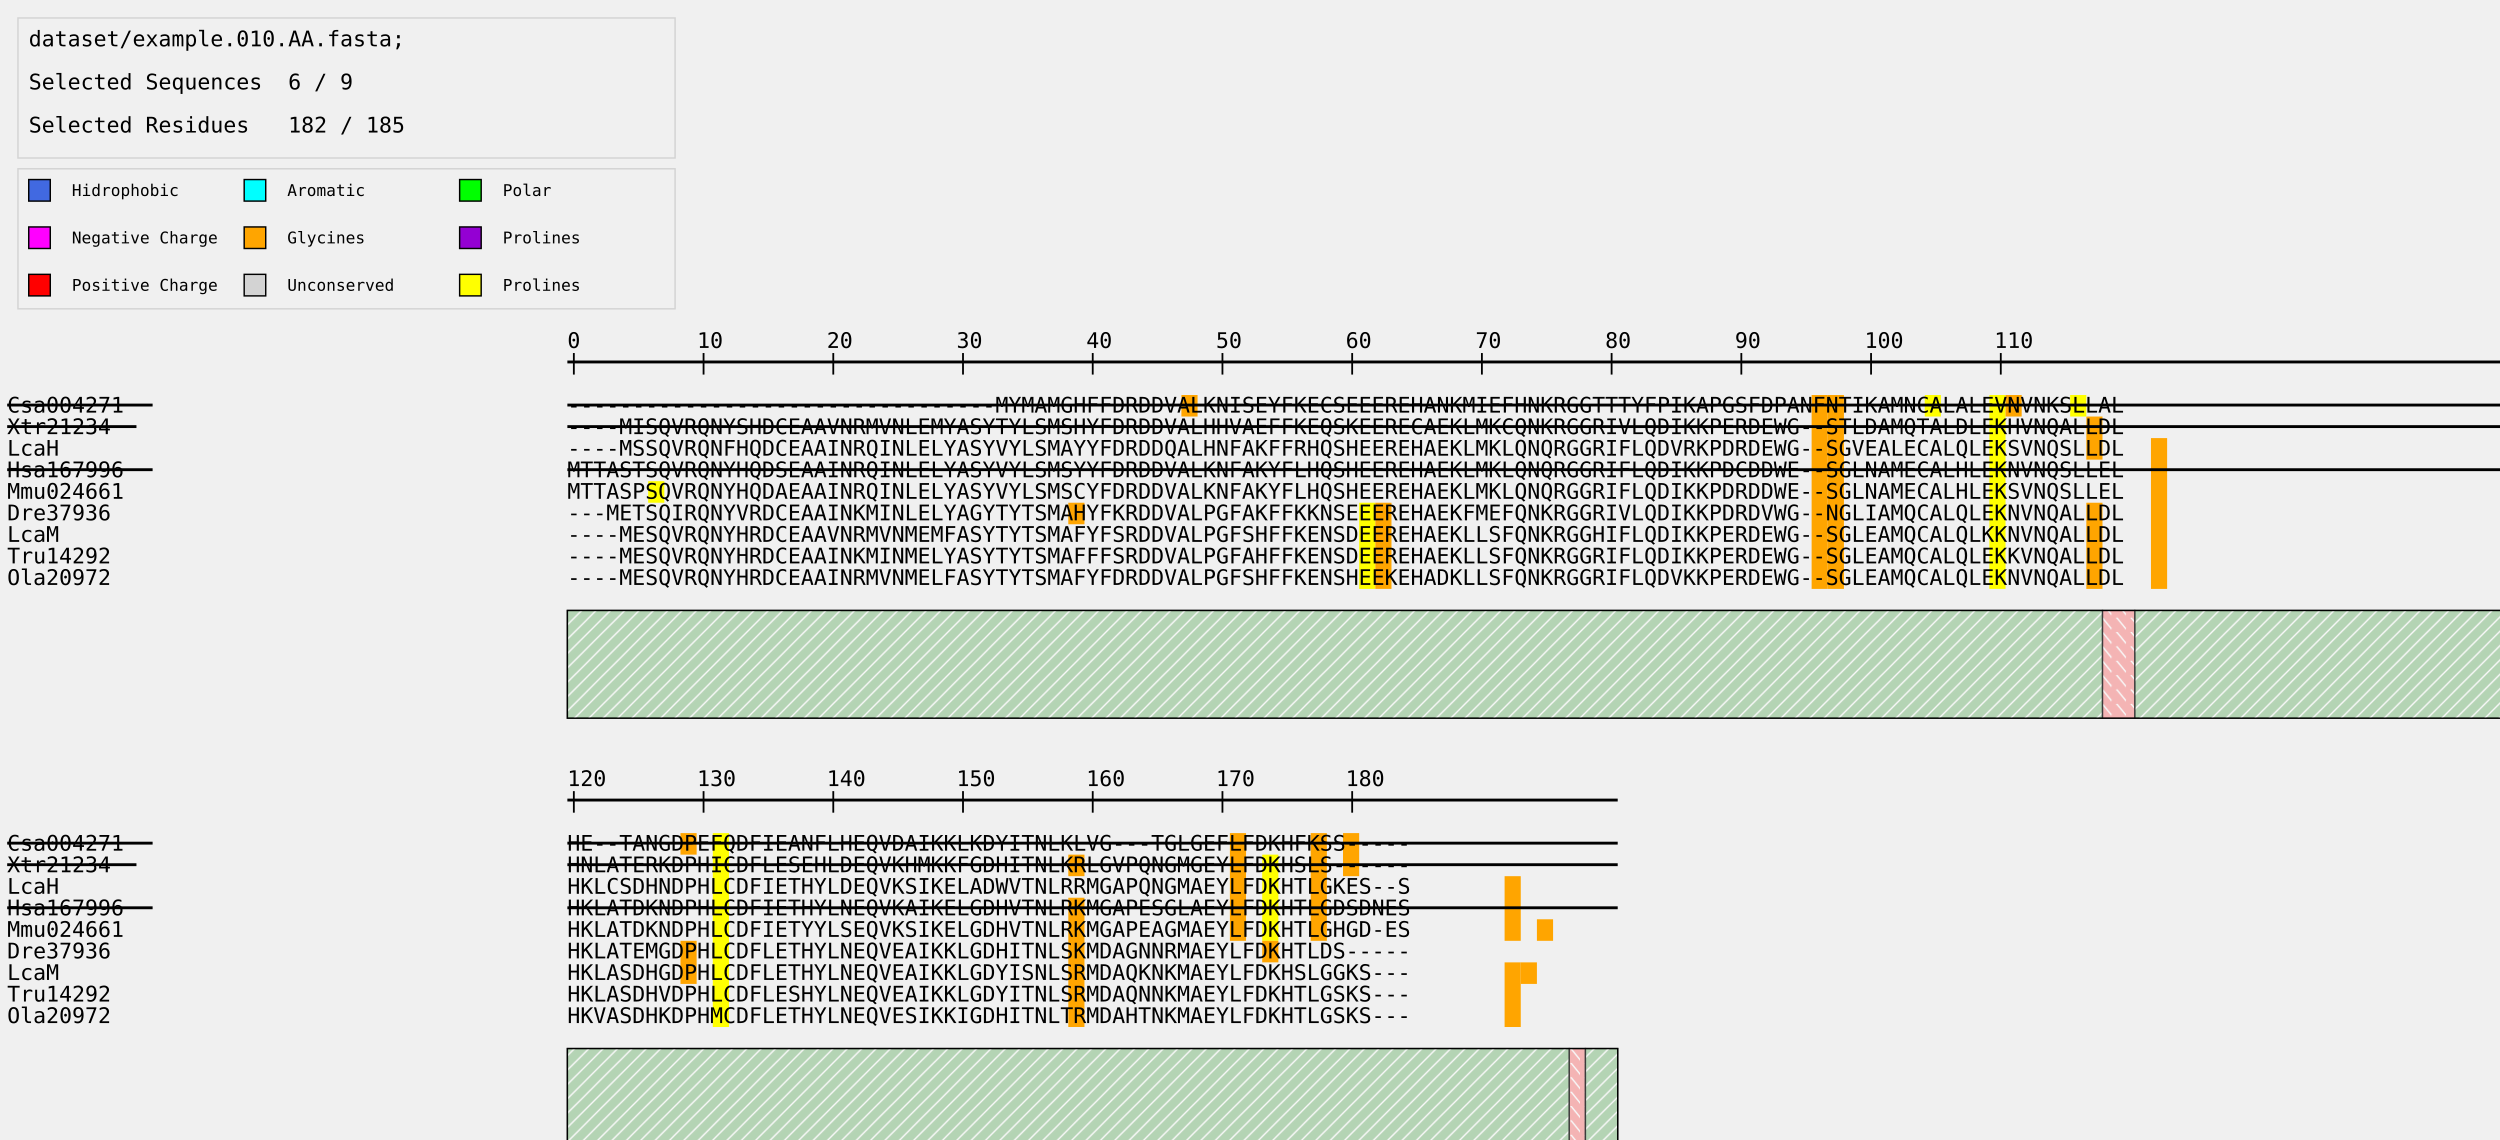
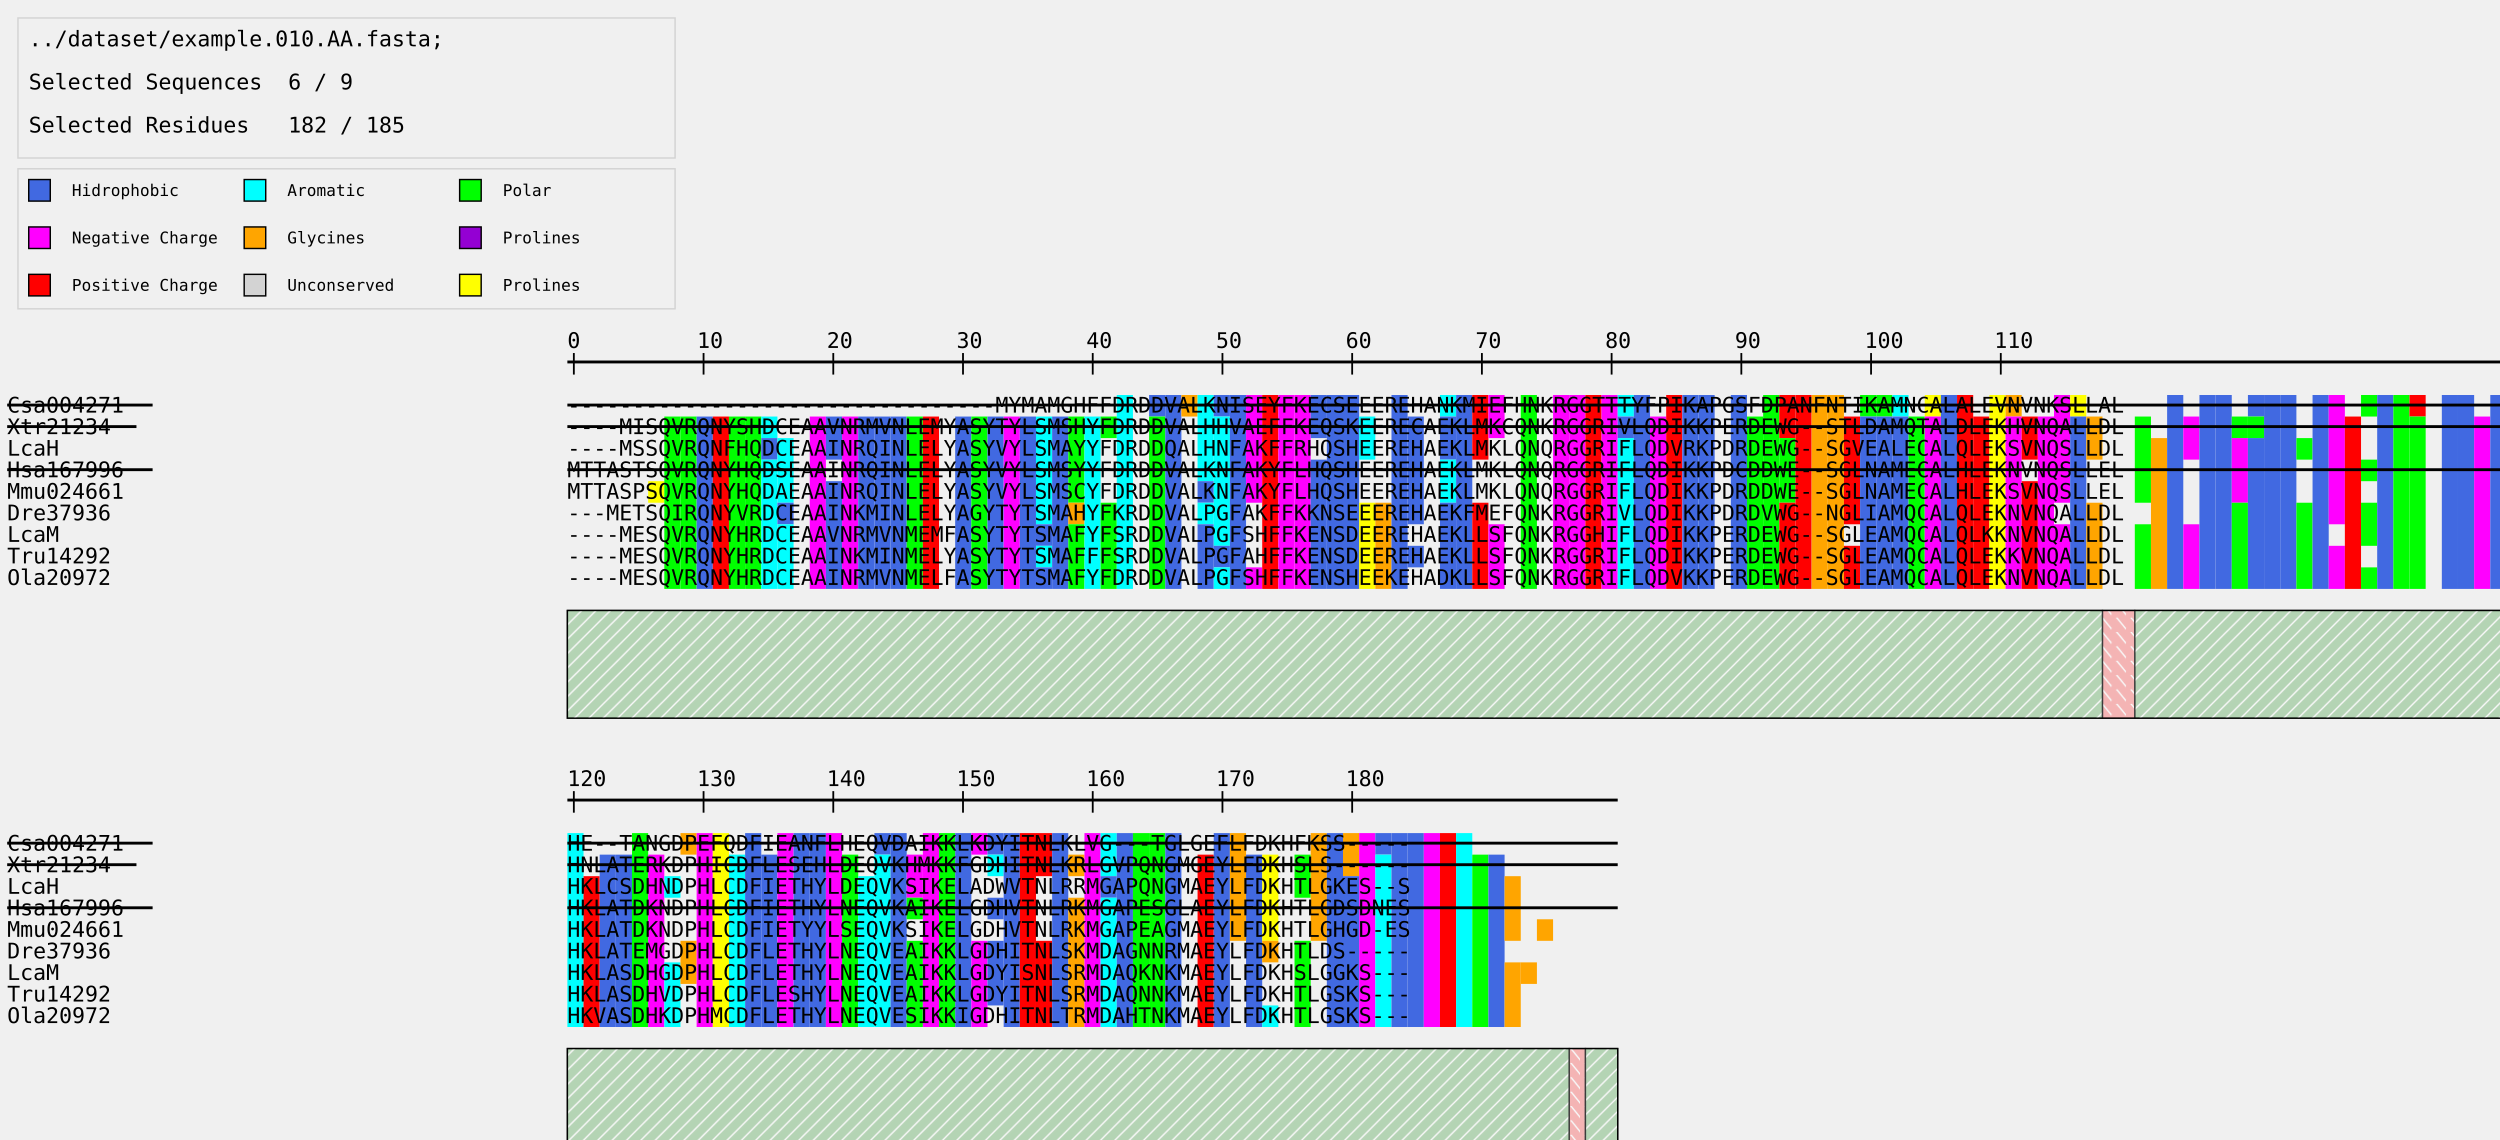
<svg xmlns="http://www.w3.org/2000/svg" version="1.1" viewbox="0 0 1750 845">
  <pattern id="selected_s955r0875_pattern" patternUnits="userSpaceOnUse" width="10" height="10">
    <rect width="10" height="10" fill="green" opacity="0.5" />
    <path d="M-1,1 l2,-2 M0,10 l10,-10 M9,11 l2,-2" stroke="white" stroke-width="1" />
  </pattern>
  <pattern id="rejected_s955r0875" patternUnits="userSpaceOnUse" width="10" height="10">
    <rect width="10" height="10" fill="red" opacity="0.5" />
    <path d="M2,-2 l-1,1 M10,-10 l0,10 M2,-2 l9,11" stroke="white" stroke-width="1" />
  </pattern>
  <rect style="fill:none;stroke:lightgrey" height="97.5" width="457.5px" x="12.5px" y="12.5" />
-   <text font-family="monospace" font-size="15px" dy=".35em" x="20" y="27" kerning="0" text-anchor="start" lengthAdjust="spacingAndGlyphs" textLength="326.25" style="font-weight:100" xml:space="preserve">dataset/example.010.AA.fasta;</text>
+   <text font-family="monospace" font-size="15px" dy=".35em" x="20" y="27" kerning="0" text-anchor="start" lengthAdjust="spacingAndGlyphs" textLength="360" style="font-weight:100" xml:space="preserve">../dataset/example.010.AA.fasta;</text>
  <text font-family="monospace" font-size="15px" dy=".35em" x="20" y="57" kerning="0" text-anchor="start" lengthAdjust="spacingAndGlyphs" textLength="243.75" style="font-weight:100" xml:space="preserve">Selected Sequences 	6 / 9</text>
  <text font-family="monospace" font-size="15px" dy=".35em" x="20" y="87" kerning="0" text-anchor="start" lengthAdjust="spacingAndGlyphs" textLength="282.75" style="font-weight:100" xml:space="preserve">Selected Residues 		182 / 185</text>
  <rect style="fill:none;stroke:lightgrey" height="97.5" width="457.5px" x="12.5px" y="117.5" />
  <rect style="fill:royalblue;stroke:black;stroke-width:1px" height="15" width="15px" x="20px" y="125" />
  <text font-family="monospace" font-size="11.25px" dy=".35em" x="50" y="132.5" kerning="0" text-anchor="start" lengthAdjust="spacingAndGlyphs" textLength="82.5" style="font-weight:100" xml:space="preserve">Hidrophobic</text>
  <rect style="fill:aqua;stroke:black;stroke-width:1px" height="15" width="15px" x="170px" y="125" />
  <text font-family="monospace" font-size="11.25px" dy=".35em" x="200" y="132.5" kerning="0" text-anchor="start" lengthAdjust="spacingAndGlyphs" textLength="60" style="font-weight:100" xml:space="preserve">Aromatic</text>
  <rect style="fill:lime;stroke:black;stroke-width:1px" height="15" width="15px" x="320px" y="125" />
  <text font-family="monospace" font-size="11.25px" dy=".35em" x="350" y="132.5" kerning="0" text-anchor="start" lengthAdjust="spacingAndGlyphs" textLength="37.5" style="font-weight:100" xml:space="preserve">Polar</text>
  <rect style="fill:magenta;stroke:black;stroke-width:1px" height="15" width="15px" x="20px" y="158" />
  <text font-family="monospace" font-size="11.25px" dy=".35em" x="50" y="165.5" kerning="0" text-anchor="start" lengthAdjust="spacingAndGlyphs" textLength="112.5" style="font-weight:100" xml:space="preserve">Negative Charge</text>
  <rect style="fill:orange;stroke:black;stroke-width:1px" height="15" width="15px" x="170px" y="158" />
  <text font-family="monospace" font-size="11.25px" dy=".35em" x="200" y="165.5" kerning="0" text-anchor="start" lengthAdjust="spacingAndGlyphs" textLength="60" style="font-weight:100" xml:space="preserve">Glycines</text>
  <rect style="fill:darkviolet;stroke:black;stroke-width:1px" height="15" width="15px" x="320px" y="158" />
  <text font-family="monospace" font-size="11.25px" dy=".35em" x="350" y="165.5" kerning="0" text-anchor="start" lengthAdjust="spacingAndGlyphs" textLength="60" style="font-weight:100" xml:space="preserve">Prolines</text>
  <rect style="fill:red;stroke:black;stroke-width:1px" height="15" width="15px" x="20px" y="191" />
  <text font-family="monospace" font-size="11.25px" dy=".35em" x="50" y="198.5" kerning="0" text-anchor="start" lengthAdjust="spacingAndGlyphs" textLength="112.5" style="font-weight:100" xml:space="preserve">Positive Charge</text>
  <rect style="fill:lightgrey;stroke:black;stroke-width:1px" height="15" width="15px" x="170px" y="191" />
  <text font-family="monospace" font-size="11.25px" dy=".35em" x="200" y="198.5" kerning="0" text-anchor="start" lengthAdjust="spacingAndGlyphs" textLength="82.5" style="font-weight:100" xml:space="preserve">Unconserved</text>
  <rect style="fill:yellow;stroke:black;stroke-width:1px" height="15" width="15px" x="320px" y="191" />
  <text font-family="monospace" font-size="11.25px" dy=".35em" x="350" y="198.5" kerning="0" text-anchor="start" lengthAdjust="spacingAndGlyphs" textLength="60" style="font-weight:100" xml:space="preserve">Prolines</text>
  <text font-family="monospace" font-size="15px" dy=".35em" x="395" y="237" kerning="0" text-anchor="start" lengthAdjust="spacingAndGlyphs" textLength="1350" style="font-weight:100" xml:space="preserve">0         10        20        30        40        50        60        70        80        90        100       110       </text>
  <text font-family="monospace" font-size="15px" dy=".35em" x="395" y="252" kerning="0" text-anchor="start" lengthAdjust="spacingAndGlyphs" textLength="1350" style="font-weight:100" xml:space="preserve">|         |         |         |         |         |         |         |         |         |         |         |         </text>
  <line x1="395" x2="1745" y1="252" y2="252" style="stroke:rgb(0,0,0);stroke-width:2" />
  <rect style="fill:yellow" height="15" width="11.25px" x="451.25" y="335" />
+   <rect style="fill:lime" height="120" width="11.25px" x="462.5" y="290" />
+   <rect style="fill:lime" height="120" width="11.25px" x="473.75" y="290" />
+   <rect style="fill:royalblue" height="120" width="11.25px" x="485" y="290" />
+   <rect style="fill:red" height="120" width="11.25px" x="496.25" y="290" />
+   <rect style="fill:lime" height="120" width="11.25px" x="507.5" y="290" />
+   <rect style="fill:lime" height="120" width="11.25px" x="518.75" y="290" />
+   <rect style="fill:aqua" height="15" width="11.25px" x="530" y="290" />
+   <rect style="fill:royalblue" height="15" width="11.25px" x="530" y="305" />
+   <rect style="fill:aqua" height="90" width="11.25px" x="530" y="320" />
+   <rect style="fill:aqua" height="45" width="11.25px" x="541.25" y="305" />
+   <rect style="fill:royalblue" height="15" width="11.25px" x="541.25" y="350" />
+   <rect style="fill:aqua" height="45" width="11.25px" x="541.25" y="365" />
+   <rect style="fill:magenta" height="120" width="11.25px" x="563.75" y="290" />
+   <rect style="fill:royalblue" height="30" width="11.25px" x="575" y="290" />
+   <rect style="fill:royalblue" height="75" width="11.25px" x="575" y="335" />
+   <rect style="fill:magenta" height="120" width="11.25px" x="586.25" y="290" />
+   <rect style="fill:royalblue" height="120" width="11.25px" x="597.5" y="290" />
+   <rect style="fill:royalblue" height="120" width="11.25px" x="608.75" y="290" />
+   <rect style="fill:royalblue" height="120" width="11.25px" x="620" y="290" />
+   <rect style="fill:lime" height="120" width="11.25px" x="631.25" y="290" />
+   <rect style="fill:red" height="120" width="11.25px" x="642.5" y="290" />
+   <rect style="fill:royalblue" height="120" width="11.25px" x="665" y="290" />
+   <rect style="fill:lime" height="120" width="11.25px" x="676.25" y="290" />
+   <rect style="fill:royalblue" height="120" width="11.25px" x="687.5" y="290" />
+   <rect style="fill:magenta" height="120" width="11.25px" x="698.75" y="290" />
+   <rect style="fill:royalblue" height="120" width="11.25px" x="710" y="290" />
+   <rect style="fill:aqua" height="75" width="11.25px" x="721.25" y="290" />
+   <rect style="fill:royalblue" height="15" width="11.25px" x="721.25" y="365" />
+   <rect style="fill:aqua" height="15" width="11.25px" x="721.25" y="380" />
+   <rect style="fill:royalblue" height="15" width="11.25px" x="721.25" y="395" />
+   <rect style="fill:royalblue" height="120" width="11.25px" x="732.5" y="290" />
+   <rect style="fill:lime" height="60" width="11.25px" x="743.75" y="290" />
  <rect style="fill:orange" height="15" width="11.25px" x="743.75" y="350" />
+   <rect style="fill:lime" height="45" width="11.25px" x="743.75" y="365" />
+   <rect style="fill:aqua" height="120" width="11.25px" x="755" y="290" />
+   <rect style="fill:lime" height="15" width="11.25px" x="766.25" y="290" />
+   <rect style="fill:lime" height="60" width="11.25px" x="766.25" y="350" />
+   <rect style="fill:aqua" height="135" width="11.25px" x="777.5" y="275" />
+   <rect style="fill:royalblue" height="15" width="11.25px" x="800" y="275" />
+   <rect style="fill:lime" height="120" width="11.25px" x="800" y="290" />
+   <rect style="fill:royalblue" height="135" width="11.25px" x="811.25" y="275" />
  <rect style="fill:orange" height="15" width="11.25px" x="822.5" y="275" />
+   <rect style="fill:aqua" height="60" width="11.25px" x="833.75" y="275" />
+   <rect style="fill:royalblue" height="15" width="11.25px" x="833.75" y="335" />
+   <rect style="fill:aqua" height="15" width="11.25px" x="833.75" y="350" />
+   <rect style="fill:royalblue" height="45" width="11.25px" x="833.75" y="365" />
+   <rect style="fill:royalblue" height="15" width="11.25px" x="845" y="275" />
+   <rect style="fill:aqua" height="90" width="11.25px" x="845" y="290" />
+   <rect style="fill:royalblue" height="15" width="11.25px" x="845" y="380" />
+   <rect style="fill:aqua" height="15" width="11.25px" x="845" y="395" />
+   <rect style="fill:royalblue" height="135" width="11.25px" x="856.25" y="275" />
+   <rect style="fill:magenta" height="75" width="11.25px" x="867.5" y="275" />
+   <rect style="fill:magenta" height="15" width="11.25px" x="867.5" y="395" />
+   <rect style="fill:red" height="135" width="11.25px" x="878.75" y="275" />
+   <rect style="fill:magenta" height="135" width="11.25px" x="890" y="275" />
+   <rect style="fill:magenta" height="135" width="11.25px" x="901.25" y="275" />
+   <rect style="fill:royalblue" height="30" width="11.25px" x="912.5" y="275" />
+   <rect style="fill:royalblue" height="90" width="11.25px" x="912.5" y="320" />
+   <rect style="fill:royalblue" height="135" width="11.25px" x="923.75" y="275" />
+   <rect style="fill:royalblue" height="135" width="11.25px" x="935" y="275" />
+   <rect style="fill:aqua" height="30" width="11.25px" x="946.25" y="290" />
  <rect style="fill:yellow" height="60" width="11.25px" x="946.25" y="350" />
  <rect style="fill:orange" height="60" width="11.25px" x="957.5" y="350" />
+   <rect style="fill:royalblue" height="135" width="11.25px" x="968.75" y="275" />
+   <rect style="fill:royalblue" height="75" width="11.25px" x="980" y="290" />
+   <rect style="fill:royalblue" height="15" width="11.25px" x="980" y="380" />
+   <rect style="fill:aqua" height="15" width="11.25px" x="1002.5" y="275" />
+   <rect style="fill:royalblue" height="30" width="11.25px" x="1002.5" y="290" />
+   <rect style="fill:aqua" height="30" width="11.25px" x="1002.5" y="320" />
+   <rect style="fill:royalblue" height="60" width="11.25px" x="1002.5" y="350" />
+   <rect style="fill:royalblue" height="135" width="11.25px" x="1013.75" y="275" />
+   <rect style="fill:red" height="45" width="11.25px" x="1025" y="275" />
+   <rect style="fill:red" height="60" width="11.25px" x="1025" y="350" />
+   <rect style="fill:magenta" height="30" width="11.25px" x="1036.25" y="275" />
+   <rect style="fill:magenta" height="45" width="11.25px" x="1036.25" y="365" />
+   <rect style="fill:lime" height="135" width="11.25px" x="1058.75" y="275" />
+   <rect style="fill:magenta" height="135" width="11.25px" x="1081.25" y="275" />
+   <rect style="fill:magenta" height="135" width="11.25px" x="1092.5" y="275" />
+   <rect style="fill:red" height="135" width="11.25px" x="1103.75" y="275" />
+   <rect style="fill:magenta" height="135" width="11.25px" x="1115" y="275" />
+   <rect style="fill:aqua" height="15" width="11.25px" x="1126.25" y="275" />
+   <rect style="fill:royalblue" height="15" width="11.25px" x="1126.25" y="290" />
+   <rect style="fill:aqua" height="105" width="11.25px" x="1126.25" y="305" />
+   <rect style="fill:royalblue" height="135" width="11.25px" x="1137.5" y="275" />
+   <rect style="fill:magenta" height="120" width="11.25px" x="1148.75" y="290" />
+   <rect style="fill:red" height="135" width="11.25px" x="1160" y="275" />
+   <rect style="fill:royalblue" height="135" width="11.25px" x="1171.25" y="275" />
+   <rect style="fill:royalblue" height="135" width="11.25px" x="1182.5" y="275" />
+   <rect style="fill:royalblue" height="135" width="11.25px" x="1205" y="275" />
+   <rect style="fill:lime" height="120" width="11.25px" x="1216.25" y="290" />
+   <rect style="fill:lime" height="135" width="11.25px" x="1227.5" y="275" />
+   <rect style="fill:red" height="30" width="11.25px" x="1238.75" y="275" />
+   <rect style="fill:lime" height="45" width="11.25px" x="1238.75" y="305" />
+   <rect style="fill:red" height="60" width="11.25px" x="1238.75" y="350" />
+   <rect style="fill:red" height="135" width="11.25px" x="1250" y="275" />
  <rect style="fill:orange" height="135" width="11.25px" x="1261.25" y="275" />
  <rect style="fill:orange" height="135" width="11.25px" x="1272.5" y="275" />
+   <rect style="fill:red" height="75" width="11.25px" x="1283.75" y="290" />
+   <rect style="fill:red" height="30" width="11.25px" x="1283.75" y="380" />
+   <rect style="fill:lime" height="15" width="11.25px" x="1295" y="275" />
+   <rect style="fill:royalblue" height="120" width="11.25px" x="1295" y="290" />
+   <rect style="fill:lime" height="15" width="11.25px" x="1306.25" y="275" />
+   <rect style="fill:royalblue" height="120" width="11.25px" x="1306.25" y="290" />
+   <rect style="fill:aqua" height="15" width="11.25px" x="1317.5" y="275" />
+   <rect style="fill:royalblue" height="120" width="11.25px" x="1317.5" y="290" />
+   <rect style="fill:lime" height="120" width="11.25px" x="1328.75" y="290" />
  <rect style="fill:yellow" height="15" width="11.25px" x="1340" y="275" />
+   <rect style="fill:magenta" height="120" width="11.25px" x="1340" y="290" />
+   <rect style="fill:royalblue" height="135" width="11.25px" x="1351.25" y="275" />
+   <rect style="fill:red" height="135" width="11.25px" x="1362.5" y="275" />
+   <rect style="fill:red" height="120" width="11.25px" x="1373.75" y="290" />
  <rect style="fill:yellow" height="135" width="11.25px" x="1385" y="275" />
  <rect style="fill:orange" height="15" width="11.25px" x="1396.25" y="275" />
+   <rect style="fill:magenta" height="120" width="11.25px" x="1396.25" y="290" />
+   <rect style="fill:red" height="30" width="11.25px" x="1407.5" y="290" />
+   <rect style="fill:red" height="75" width="11.25px" x="1407.5" y="335" />
+   <rect style="fill:magenta" height="120" width="11.25px" x="1418.75" y="290" />
+   <rect style="fill:magenta" height="75" width="11.25px" x="1430" y="275" />
+   <rect style="fill:magenta" height="45" width="11.25px" x="1430" y="365" />
  <rect style="fill:yellow" height="15" width="11.25px" x="1441.25" y="275" />
+   <rect style="fill:royalblue" height="120" width="11.25px" x="1441.25" y="290" />
  <rect style="fill:orange" height="30" width="11.25px" x="1452.5" y="290" />
  <rect style="fill:orange" height="60" width="11.25px" x="1452.5" y="350" />
+   <rect style="fill:lime" height="60" width="11.25px" x="1486.25" y="290" />
+   <rect style="fill:lime" height="45" width="11.25px" x="1486.25" y="365" />
  <rect style="fill:orange" height="105" width="11.25px" x="1497.5" y="305" />
+   <rect style="fill:royalblue" height="135" width="11.25px" x="1508.75" y="275" />
+   <rect style="fill:magenta" height="30" width="11.25px" x="1520" y="290" />
+   <rect style="fill:magenta" height="45" width="11.25px" x="1520" y="365" />
+   <rect style="fill:royalblue" height="135" width="11.25px" x="1531.25" y="275" />
+   <rect style="fill:royalblue" height="135" width="11.25px" x="1542.5" y="275" />
+   <rect style="fill:lime" height="15" width="11.25px" x="1553.75" y="290" />
+   <rect style="fill:magenta" height="45" width="11.25px" x="1553.75" y="305" />
+   <rect style="fill:lime" height="60" width="11.25px" x="1553.75" y="350" />
+   <rect style="fill:royalblue" height="15" width="11.25px" x="1565" y="275" />
+   <rect style="fill:lime" height="15" width="11.25px" x="1565" y="290" />
+   <rect style="fill:royalblue" height="105" width="11.25px" x="1565" y="305" />
+   <rect style="fill:royalblue" height="135" width="11.25px" x="1576.25" y="275" />
+   <rect style="fill:royalblue" height="135" width="11.25px" x="1587.5" y="275" />
+   <rect style="fill:lime" height="15" width="11.25px" x="1598.75" y="305" />
+   <rect style="fill:lime" height="60" width="11.25px" x="1598.75" y="350" />
+   <rect style="fill:royalblue" height="135" width="11.25px" x="1610" y="275" />
+   <rect style="fill:magenta" height="90" width="11.25px" x="1621.25" y="275" />
+   <rect style="fill:magenta" height="30" width="11.25px" x="1621.25" y="380" />
+   <rect style="fill:red" height="120" width="11.25px" x="1632.5" y="290" />
+   <rect style="fill:lime" height="15" width="11.25px" x="1643.75" y="275" />
+   <rect style="fill:lime" height="15" width="11.25px" x="1643.75" y="320" />
+   <rect style="fill:lime" height="30" width="11.25px" x="1643.75" y="350" />
+   <rect style="fill:lime" height="15" width="11.25px" x="1643.75" y="395" />
+   <rect style="fill:royalblue" height="135" width="11.25px" x="1655" y="275" />
+   <rect style="fill:lime" height="135" width="11.25px" x="1666.25" y="275" />
+   <rect style="fill:red" height="15" width="11.25px" x="1677.5" y="275" />
+   <rect style="fill:lime" height="120" width="11.25px" x="1677.5" y="290" />
+   <rect style="fill:royalblue" height="135" width="11.25px" x="1700" y="275" />
+   <rect style="fill:royalblue" height="135" width="11.25px" x="1711.25" y="275" />
+   <rect style="fill:magenta" height="120" width="11.25px" x="1722.5" y="290" />
+   <rect style="fill:royalblue" height="135" width="11.25px" x="1733.75" y="275" />
  <text font-family="monospace" font-size="15px" dy=".35em" x="5" y="282" kerning="0" text-anchor="start" textLength="101.25" style="font-weight:100">Csa004271</text>
  <text font-family="monospace" font-size="15px" dy=".35em" x="395" y="282" kerning="0" text-anchor="start" lengthAdjust="spacingAndGlyphs" textLength="1350" style="font-weight:100">---------------------------------MYMAMGHFFDRDDVALKNISEYFKECSEEEREHANKMIEFHNKRGGTTTYFPIKAPGSFDPANFNTIKAMNCALALEVNVNKSLLAL</text>
  <line x1="395" x2="1745" y1="282" y2="282" style="stroke:rgb(0,0,0);stroke-width:2" />
  <line x1="5" x2="106.25" y1="282" y2="282" style="stroke:rgb(0,0,0);stroke-width:2" />
  <text font-family="monospace" font-size="15px" dy=".35em" x="5" y="297" kerning="0" text-anchor="start" textLength="90" style="font-weight:100">Xtr21234</text>
  <text font-family="monospace" font-size="15px" dy=".35em" x="395" y="297" kerning="0" text-anchor="start" lengthAdjust="spacingAndGlyphs" textLength="1350" style="font-weight:100">----MISQVRQNYSHDCEAAVNRMVNLEMYASYTYLSMSHYFDRDDVALHHVAEFFKEQSKEERECAEKLMKCQNKRGGRIVLQDIKKPERDEWG--STLDAMQTALDLEKHVNQALLDL</text>
  <line x1="395" x2="1745" y1="297" y2="297" style="stroke:rgb(0,0,0);stroke-width:2" />
  <line x1="5" x2="95" y1="297" y2="297" style="stroke:rgb(0,0,0);stroke-width:2" />
  <text font-family="monospace" font-size="15px" dy=".35em" x="5" y="312" kerning="0" text-anchor="start" textLength="45" style="font-weight:100">LcaH</text>
  <text font-family="monospace" font-size="15px" dy=".35em" x="395" y="312" kerning="0" text-anchor="start" lengthAdjust="spacingAndGlyphs" textLength="1350" style="font-weight:100">----MSSQVRQNFHQDCEAAINRQINLELYASYVYLSMAYYFDRDDQALHNFAKFFRHQSHEEREHAEKLMKLQNQRGGRIFLQDVRKPDRDEWG--SGVEALECALQLEKSVNQSLLDL</text>
  <text font-family="monospace" font-size="15px" dy=".35em" x="5" y="327" kerning="0" text-anchor="start" textLength="101.25" style="font-weight:100">Hsa167996</text>
  <text font-family="monospace" font-size="15px" dy=".35em" x="395" y="327" kerning="0" text-anchor="start" lengthAdjust="spacingAndGlyphs" textLength="1350" style="font-weight:100">MTTASTSQVRQNYHQDSEAAINRQINLELYASYVYLSMSYYFDRDDVALKNFAKYFLHQSHEEREHAEKLMKLQNQRGGRIFLQDIKKPDCDDWE--SGLNAMECALHLEKNVNQSLLEL</text>
  <line x1="395" x2="1745" y1="327" y2="327" style="stroke:rgb(0,0,0);stroke-width:2" />
  <line x1="5" x2="106.25" y1="327" y2="327" style="stroke:rgb(0,0,0);stroke-width:2" />
  <text font-family="monospace" font-size="15px" dy=".35em" x="5" y="342" kerning="0" text-anchor="start" textLength="101.25" style="font-weight:100">Mmu024661</text>
  <text font-family="monospace" font-size="15px" dy=".35em" x="395" y="342" kerning="0" text-anchor="start" lengthAdjust="spacingAndGlyphs" textLength="1350" style="font-weight:100">MTTASPSQVRQNYHQDAEAAINRQINLELYASYVYLSMSCYFDRDDVALKNFAKYFLHQSHEEREHAEKLMKLQNQRGGRIFLQDIKKPDRDDWE--SGLNAMECALHLEKSVNQSLLEL</text>
  <text font-family="monospace" font-size="15px" dy=".35em" x="5" y="357" kerning="0" text-anchor="start" textLength="90" style="font-weight:100">Dre37936</text>
  <text font-family="monospace" font-size="15px" dy=".35em" x="395" y="357" kerning="0" text-anchor="start" lengthAdjust="spacingAndGlyphs" textLength="1350" style="font-weight:100">---METSQIRQNYVRDCEAAINKMINLELYAGYTYTSMAHYFKRDDVALPGFAKFFKKNSEEEREHAEKFMEFQNKRGGRIVLQDIKKPDRDVWG--NGLIAMQCALQLEKNVNQALLDL</text>
  <text font-family="monospace" font-size="15px" dy=".35em" x="5" y="372" kerning="0" text-anchor="start" textLength="45" style="font-weight:100">LcaM</text>
  <text font-family="monospace" font-size="15px" dy=".35em" x="395" y="372" kerning="0" text-anchor="start" lengthAdjust="spacingAndGlyphs" textLength="1350" style="font-weight:100">----MESQVRQNYHRDCEAAVNRMVNMEMFASYTYTSMAFYFSRDDVALPGFSHFFKENSDEEREHAEKLLSFQNKRGGHIFLQDIKKPERDEWG--SGLEAMQCALQLKKNVNQALLDL</text>
  <text font-family="monospace" font-size="15px" dy=".35em" x="5" y="387" kerning="0" text-anchor="start" textLength="90" style="font-weight:100">Tru14292</text>
  <text font-family="monospace" font-size="15px" dy=".35em" x="395" y="387" kerning="0" text-anchor="start" lengthAdjust="spacingAndGlyphs" textLength="1350" style="font-weight:100">----MESQVRQNYHRDCEAAINKMINMELYASYTYTSMAFFFSRDDVALPGFAHFFKENSDEEREHAEKLLSFQNKRGGRIFLQDIKKPERDEWG--SGLEAMQCALQLEKKVNQALLDL</text>
  <text font-family="monospace" font-size="15px" dy=".35em" x="5" y="402" kerning="0" text-anchor="start" textLength="90" style="font-weight:100">Ola20972</text>
  <text font-family="monospace" font-size="15px" dy=".35em" x="395" y="402" kerning="0" text-anchor="start" lengthAdjust="spacingAndGlyphs" textLength="1350" style="font-weight:100">----MESQVRQNYHRDCEAAINRMVNMELFASYTYTSMAFYFDRDDVALPGFSHFFKENSHEEKEHADKLLSFQNKRGGRIFLQDVKKPERDEWG--SGLEAMQCALQLEKNVNQALLDL</text>
  <rect style="fill:none;stroke:black" height="75" width="1350px" x="395" y="425" />
  <rect style="fill:url(#selected_s955r0875_pattern);stroke:black" height="75" width="1068.75px" opacity="0.5" x="395" y="425" />
  <rect style="fill:url(#rejected_s955r0875);stroke:black" height="75" width="22.5px" opacity="0.5" x="1463.75" y="425" />
  <rect style="fill:url(#selected_s955r0875_pattern);stroke:black" height="75" width="258.75px" opacity="0.5" x="1486.25" y="425" />
-   <text font-family="monospace" font-size="15px" dy=".35em" x="395" y="542" kerning="0" text-anchor="start" lengthAdjust="spacingAndGlyphs" textLength="731.25" style="font-weight:100" xml:space="preserve">120       130       140       150       160       170       180       </text>
-   <text font-family="monospace" font-size="15px" dy=".35em" x="395" y="557" kerning="0" text-anchor="start" lengthAdjust="spacingAndGlyphs" textLength="731.25" style="font-weight:100" xml:space="preserve">|         |         |         |         |         |         |         </text>
+   <text font-family="monospace" font-size="15px" dy=".35em" x="395" y="542" kerning="0" text-anchor="start" lengthAdjust="spacingAndGlyphs" textLength="1350" style="font-weight:100" xml:space="preserve">120       130       140       150       160       170       180                                                         </text>
+   <text font-family="monospace" font-size="15px" dy=".35em" x="395" y="557" kerning="0" text-anchor="start" lengthAdjust="spacingAndGlyphs" textLength="1350" style="font-weight:100" xml:space="preserve">|         |         |         |         |         |         |                                                           </text>
  <line x1="395" x2="1126.25" y1="557" y2="557" style="stroke:rgb(0,0,0);stroke-width:2" />
+   <rect style="fill:aqua" height="135" width="11.25px" x="395" y="580" />
+   <rect style="fill:red" height="105" width="11.25px" x="406.25" y="610" />
+   <rect style="fill:royalblue" height="120" width="11.25px" x="417.5" y="595" />
+   <rect style="fill:royalblue" height="120" width="11.25px" x="428.75" y="595" />
+   <rect style="fill:lime" height="135" width="11.25px" x="440" y="580" />
+   <rect style="fill:magenta" height="120" width="11.25px" x="451.25" y="595" />
+   <rect style="fill:aqua" height="15" width="11.25px" x="462.5" y="610" />
+   <rect style="fill:aqua" height="45" width="11.25px" x="462.5" y="670" />
  <rect style="fill:orange" height="15" width="11.25px" x="473.75" y="580" />
  <rect style="fill:orange" height="30" width="11.25px" x="473.75" y="655" />
+   <rect style="fill:magenta" height="135" width="11.25px" x="485" y="580" />
  <rect style="fill:yellow" height="135" width="11.25px" x="496.25" y="580" />
+   <rect style="fill:aqua" height="120" width="11.25px" x="507.5" y="595" />
+   <rect style="fill:royalblue" height="135" width="11.25px" x="518.75" y="580" />
+   <rect style="fill:royalblue" height="120" width="11.25px" x="530" y="595" />
+   <rect style="fill:magenta" height="135" width="11.25px" x="541.25" y="580" />
+   <rect style="fill:royalblue" height="135" width="11.25px" x="552.5" y="580" />
+   <rect style="fill:royalblue" height="135" width="11.25px" x="563.75" y="580" />
+   <rect style="fill:magenta" height="135" width="11.25px" x="575" y="580" />
+   <rect style="fill:lime" height="120" width="11.25px" x="586.25" y="595" />
+   <rect style="fill:aqua" height="105" width="11.25px" x="597.5" y="610" />
+   <rect style="fill:royalblue" height="15" width="11.25px" x="608.75" y="580" />
+   <rect style="fill:aqua" height="120" width="11.25px" x="608.75" y="595" />
+   <rect style="fill:royalblue" height="135" width="11.25px" x="620" y="580" />
+   <rect style="fill:magenta" height="30" width="11.25px" x="631.25" y="595" />
+   <rect style="fill:lime" height="15" width="11.25px" x="631.25" y="625" />
+   <rect style="fill:lime" height="60" width="11.25px" x="631.25" y="655" />
+   <rect style="fill:magenta" height="135" width="11.25px" x="642.5" y="580" />
+   <rect style="fill:lime" height="135" width="11.25px" x="653.75" y="580" />
+   <rect style="fill:royalblue" height="135" width="11.25px" x="665" y="580" />
+   <rect style="fill:magenta" height="15" width="11.25px" x="676.25" y="580" />
+   <rect style="fill:magenta" height="60" width="11.25px" x="676.25" y="655" />
+   <rect style="fill:royalblue" height="15" width="11.25px" x="687.5" y="580" />
+   <rect style="fill:aqua" height="15" width="11.25px" x="687.5" y="595" />
+   <rect style="fill:royalblue" height="15" width="11.25px" x="687.5" y="625" />
+   <rect style="fill:royalblue" height="45" width="11.25px" x="687.5" y="655" />
+   <rect style="fill:royalblue" height="135" width="11.25px" x="698.75" y="580" />
+   <rect style="fill:red" height="135" width="11.25px" x="710" y="580" />
+   <rect style="fill:red" height="30" width="11.25px" x="721.25" y="580" />
+   <rect style="fill:red" height="60" width="11.25px" x="721.25" y="655" />
+   <rect style="fill:royalblue" height="135" width="11.25px" x="732.5" y="580" />
  <rect style="fill:orange" height="15" width="11.25px" x="743.75" y="595" />
  <rect style="fill:orange" height="90" width="11.25px" x="743.75" y="625" />
+   <rect style="fill:magenta" height="135" width="11.25px" x="755" y="580" />
+   <rect style="fill:aqua" height="30" width="11.25px" x="766.25" y="580" />
+   <rect style="fill:royalblue" height="15" width="11.25px" x="766.25" y="610" />
+   <rect style="fill:aqua" height="90" width="11.25px" x="766.25" y="625" />
+   <rect style="fill:royalblue" height="135" width="11.25px" x="777.5" y="580" />
+   <rect style="fill:lime" height="135" width="11.25px" x="788.75" y="580" />
+   <rect style="fill:lime" height="135" width="11.25px" x="800" y="580" />
+   <rect style="fill:royalblue" height="135" width="11.25px" x="811.25" y="580" />
+   <rect style="fill:red" height="120" width="11.25px" x="833.75" y="595" />
+   <rect style="fill:royalblue" height="135" width="11.25px" x="845" y="580" />
  <rect style="fill:orange" height="75" width="11.25px" x="856.25" y="580" />
+   <rect style="fill:royalblue" height="120" width="11.25px" x="867.5" y="595" />
  <rect style="fill:yellow" height="60" width="11.25px" x="878.75" y="595" />
  <rect style="fill:orange" height="15" width="11.25px" x="878.75" y="655" />
+   <rect style="fill:aqua" height="15" width="11.25px" x="878.75" y="700" />
+   <rect style="fill:lime" height="30" width="11.25px" x="901.25" y="595" />
+   <rect style="fill:lime" height="60" width="11.25px" x="901.25" y="655" />
  <rect style="fill:orange" height="75" width="11.25px" x="912.5" y="580" />
+   <rect style="fill:royalblue" height="135" width="11.25px" x="923.75" y="580" />
  <rect style="fill:orange" height="30" width="11.25px" x="935" y="580" />
+   <rect style="fill:royalblue" height="105" width="11.25px" x="935" y="610" />
+   <rect style="fill:magenta" height="135" width="11.25px" x="946.25" y="580" />
+   <rect style="fill:royalblue" height="15" width="11.25px" x="957.5" y="580" />
+   <rect style="fill:aqua" height="120" width="11.25px" x="957.5" y="595" />
+   <rect style="fill:royalblue" height="135" width="11.25px" x="968.75" y="580" />
+   <rect style="fill:royalblue" height="135" width="11.25px" x="980" y="580" />
+   <rect style="fill:magenta" height="135" width="11.25px" x="991.25" y="580" />
+   <rect style="fill:red" height="135" width="11.25px" x="1002.5" y="580" />
+   <rect style="fill:aqua" height="135" width="11.25px" x="1013.75" y="580" />
+   <rect style="fill:lime" height="120" width="11.25px" x="1025" y="595" />
+   <rect style="fill:royalblue" height="120" width="11.25px" x="1036.25" y="595" />
  <rect style="fill:orange" height="45" width="11.25px" x="1047.5" y="610" />
  <rect style="fill:orange" height="45" width="11.25px" x="1047.5" y="670" />
  <rect style="fill:orange" height="15" width="11.25px" x="1058.75" y="670" />
  <rect style="fill:orange" height="15" width="11.25px" x="1070" y="640" />
  <text font-family="monospace" font-size="15px" dy=".35em" x="5" y="587" kerning="0" text-anchor="start" textLength="101.25" style="font-weight:100">Csa004271</text>
  <text font-family="monospace" font-size="15px" dy=".35em" x="395" y="587" kerning="0" text-anchor="start" lengthAdjust="spacingAndGlyphs" textLength="731.25" style="font-weight:100">HE--TANGDPEFQDFIEANFLHEQVDAIKKLKDYITNLKLVG---TGLGEFLFDKHFKSS-----</text>
  <line x1="395" x2="1126.25" y1="587" y2="587" style="stroke:rgb(0,0,0);stroke-width:2" />
  <line x1="5" x2="106.25" y1="587" y2="587" style="stroke:rgb(0,0,0);stroke-width:2" />
  <text font-family="monospace" font-size="15px" dy=".35em" x="5" y="602" kerning="0" text-anchor="start" textLength="90" style="font-weight:100">Xtr21234</text>
  <text font-family="monospace" font-size="15px" dy=".35em" x="395" y="602" kerning="0" text-anchor="start" lengthAdjust="spacingAndGlyphs" textLength="731.25" style="font-weight:100">HNLATERKDPHICDFLESEHLDEQVKHMKKFGDHITNLKRLGVPQNGMGEYLFDKHSLS------</text>
  <line x1="395" x2="1126.25" y1="602" y2="602" style="stroke:rgb(0,0,0);stroke-width:2" />
  <line x1="5" x2="95" y1="602" y2="602" style="stroke:rgb(0,0,0);stroke-width:2" />
  <text font-family="monospace" font-size="15px" dy=".35em" x="5" y="617" kerning="0" text-anchor="start" textLength="45" style="font-weight:100">LcaH</text>
  <text font-family="monospace" font-size="15px" dy=".35em" x="395" y="617" kerning="0" text-anchor="start" lengthAdjust="spacingAndGlyphs" textLength="731.25" style="font-weight:100">HKLCSDHNDPHLCDFIETHYLDEQVKSIKELADWVTNLRRMGAPQNGMAEYLFDKHTLGKES--S</text>
  <text font-family="monospace" font-size="15px" dy=".35em" x="5" y="632" kerning="0" text-anchor="start" textLength="101.25" style="font-weight:100">Hsa167996</text>
  <text font-family="monospace" font-size="15px" dy=".35em" x="395" y="632" kerning="0" text-anchor="start" lengthAdjust="spacingAndGlyphs" textLength="731.25" style="font-weight:100">HKLATDKNDPHLCDFIETHYLNEQVKAIKELGDHVTNLRKMGAPESGLAEYLFDKHTLGDSDNES</text>
  <line x1="395" x2="1126.25" y1="632" y2="632" style="stroke:rgb(0,0,0);stroke-width:2" />
  <line x1="5" x2="106.25" y1="632" y2="632" style="stroke:rgb(0,0,0);stroke-width:2" />
  <text font-family="monospace" font-size="15px" dy=".35em" x="5" y="647" kerning="0" text-anchor="start" textLength="101.25" style="font-weight:100">Mmu024661</text>
  <text font-family="monospace" font-size="15px" dy=".35em" x="395" y="647" kerning="0" text-anchor="start" lengthAdjust="spacingAndGlyphs" textLength="731.25" style="font-weight:100">HKLATDKNDPHLCDFIETYYLSEQVKSIKELGDHVTNLRKMGAPEAGMAEYLFDKHTLGHGD-ES</text>
  <text font-family="monospace" font-size="15px" dy=".35em" x="5" y="662" kerning="0" text-anchor="start" textLength="90" style="font-weight:100">Dre37936</text>
  <text font-family="monospace" font-size="15px" dy=".35em" x="395" y="662" kerning="0" text-anchor="start" lengthAdjust="spacingAndGlyphs" textLength="731.25" style="font-weight:100">HKLATEMGDPHLCDFLETHYLNEQVEAIKKLGDHITNLSKMDAGNNRMAEYLFDKHTLDS-----</text>
  <text font-family="monospace" font-size="15px" dy=".35em" x="5" y="677" kerning="0" text-anchor="start" textLength="45" style="font-weight:100">LcaM</text>
  <text font-family="monospace" font-size="15px" dy=".35em" x="395" y="677" kerning="0" text-anchor="start" lengthAdjust="spacingAndGlyphs" textLength="731.25" style="font-weight:100">HKLASDHGDPHLCDFLETHYLNEQVEAIKKLGDYISNLSRMDAQKNKMAEYLFDKHSLGGKS---</text>
  <text font-family="monospace" font-size="15px" dy=".35em" x="5" y="692" kerning="0" text-anchor="start" textLength="90" style="font-weight:100">Tru14292</text>
  <text font-family="monospace" font-size="15px" dy=".35em" x="395" y="692" kerning="0" text-anchor="start" lengthAdjust="spacingAndGlyphs" textLength="731.25" style="font-weight:100">HKLASDHVDPHLCDFLESHYLNEQVEAIKKLGDYITNLSRMDAQNNKMAEYLFDKHTLGSKS---</text>
  <text font-family="monospace" font-size="15px" dy=".35em" x="5" y="707" kerning="0" text-anchor="start" textLength="90" style="font-weight:100">Ola20972</text>
  <text font-family="monospace" font-size="15px" dy=".35em" x="395" y="707" kerning="0" text-anchor="start" lengthAdjust="spacingAndGlyphs" textLength="731.25" style="font-weight:100">HKVASDHKDPHMCDFLETHYLNEQVESIKKIGDHITNLTRMDAHTNKMAEYLFDKHTLGSKS---</text>
  <rect style="fill:none;stroke:black" height="75" width="731.25px" x="395" y="730" />
  <rect style="fill:url(#selected_s955r0875_pattern);stroke:black" height="75" width="697.5px" opacity="0.5" x="395" y="730" />
  <rect style="fill:url(#rejected_s955r0875);stroke:black" height="75" width="11.25px" opacity="0.5" x="1092.5" y="730" />
  <rect style="fill:url(#selected_s955r0875_pattern);stroke:black" height="75" width="22.5px" opacity="0.5" x="1103.75" y="730" />
</svg>
